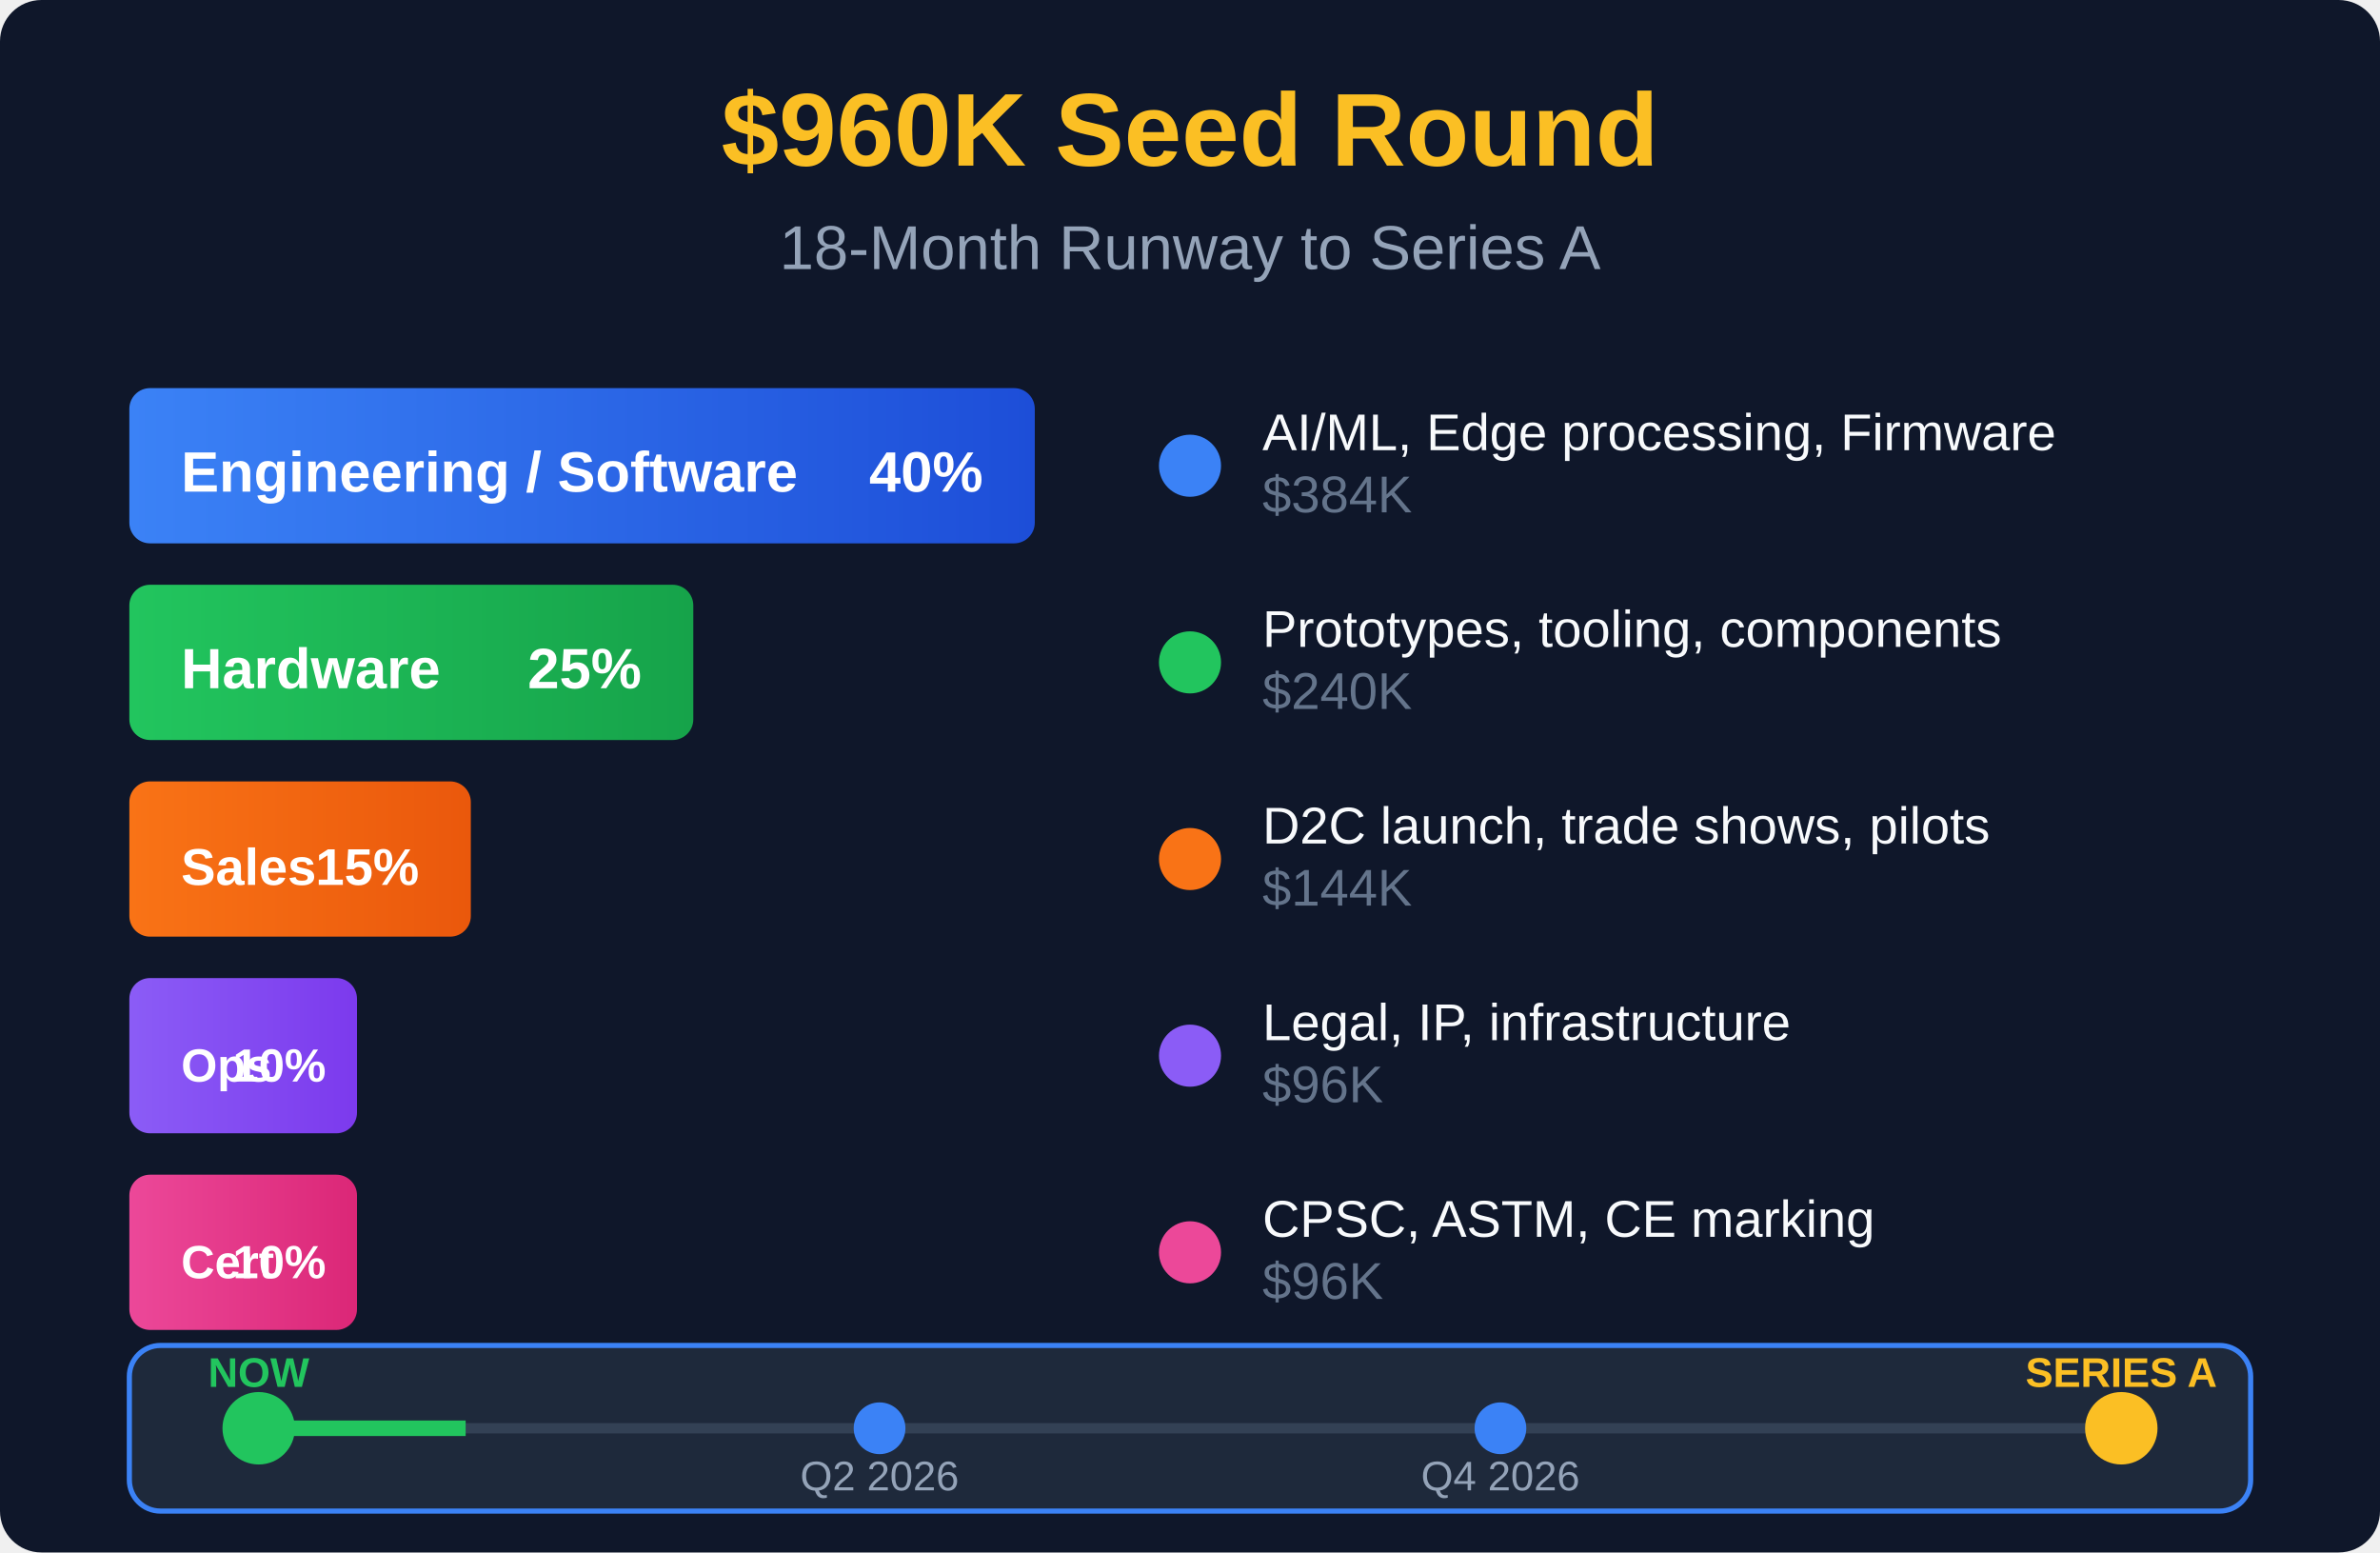
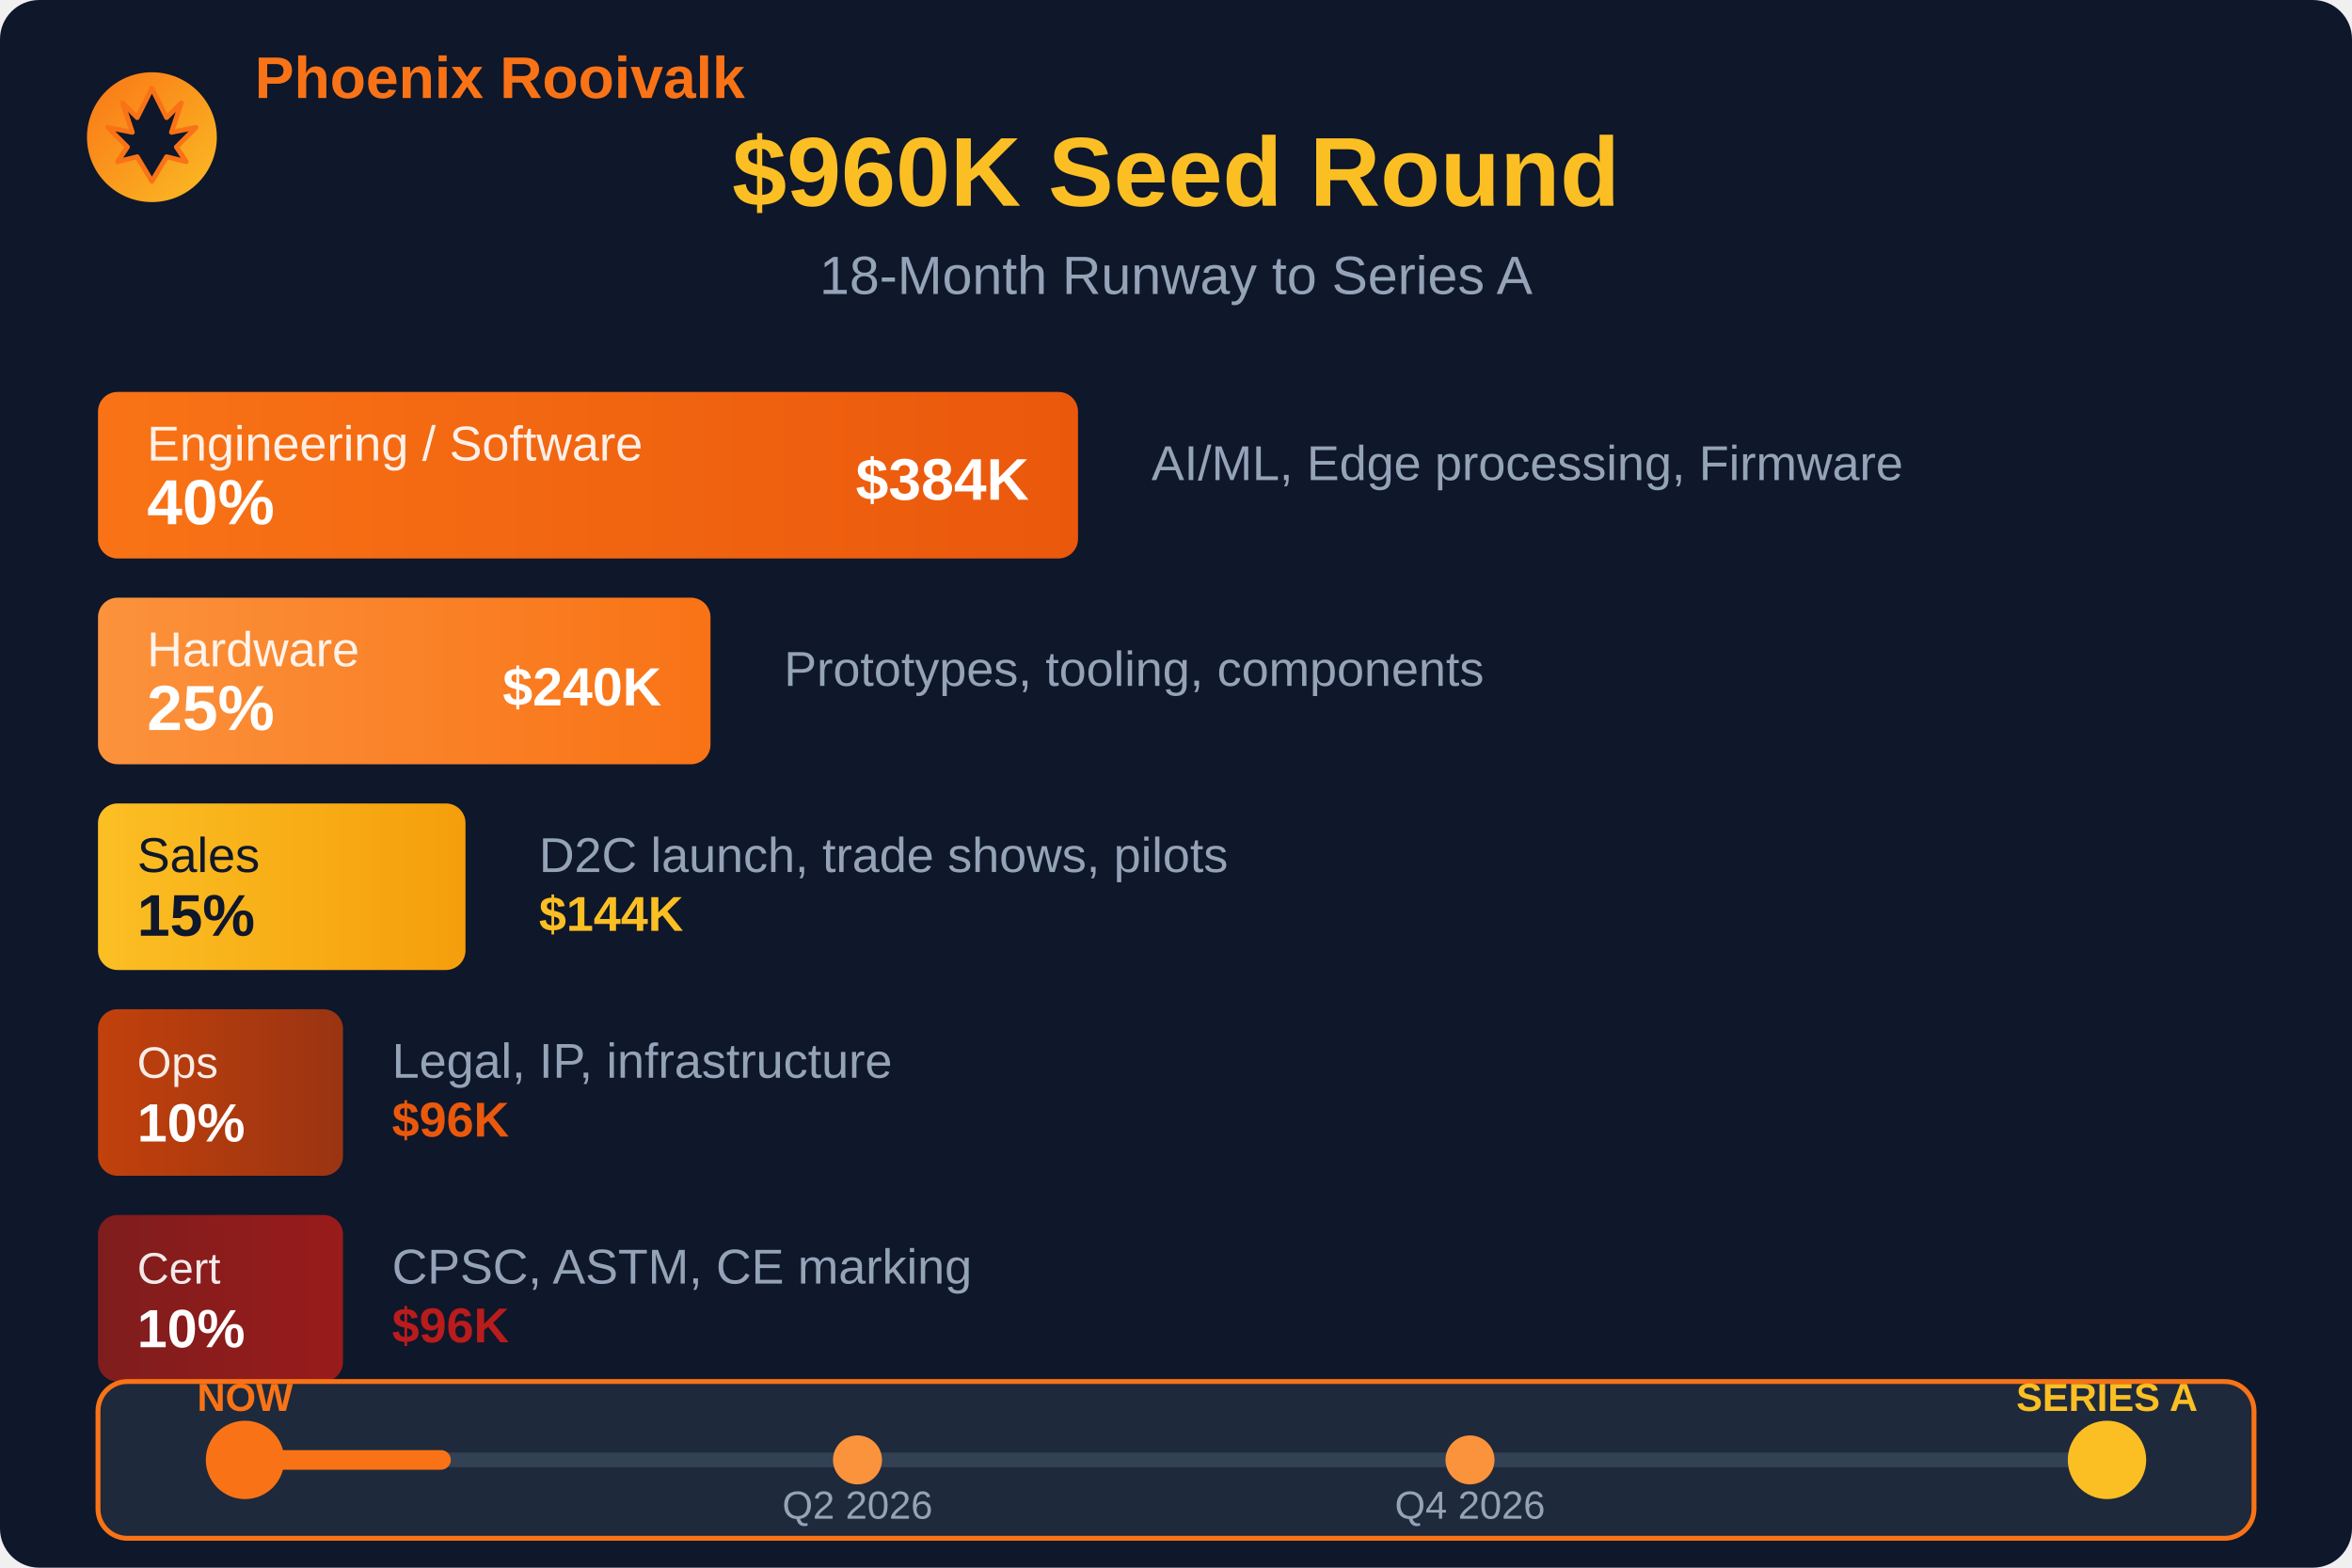
- <svg xmlns="http://www.w3.org/2000/svg" viewBox="0 0 460 300" width="460" height="300">
+ <svg xmlns="http://www.w3.org/2000/svg" viewBox="0 0 480 320" width="480" height="320">
  <defs>
    <linearGradient id="engGrad" x1="0%" y1="0%" x2="100%" y2="0%">
-       <stop offset="0%" style="stop-color:#3b82f6" />
-       <stop offset="100%" style="stop-color:#1d4ed8" />
-     </linearGradient>
-     <linearGradient id="hwGrad" x1="0%" y1="0%" x2="100%" y2="0%">
-       <stop offset="0%" style="stop-color:#22c55e" />
-       <stop offset="100%" style="stop-color:#16a34a" />
-     </linearGradient>
-     <linearGradient id="salesGrad" x1="0%" y1="0%" x2="100%" y2="0%">
      <stop offset="0%" style="stop-color:#f97316" />
      <stop offset="100%" style="stop-color:#ea580c" />
    </linearGradient>
+     <linearGradient id="hwGrad" x1="0%" y1="0%" x2="100%" y2="0%">
+       <stop offset="0%" style="stop-color:#fb923c" />
+       <stop offset="100%" style="stop-color:#f97316" />
+     </linearGradient>
+     <linearGradient id="salesGrad" x1="0%" y1="0%" x2="100%" y2="0%">
+       <stop offset="0%" style="stop-color:#fbbf24" />
+       <stop offset="100%" style="stop-color:#f59e0b" />
+     </linearGradient>
    <linearGradient id="opsGrad" x1="0%" y1="0%" x2="100%" y2="0%">
-       <stop offset="0%" style="stop-color:#8b5cf6" />
-       <stop offset="100%" style="stop-color:#7c3aed" />
+       <stop offset="0%" style="stop-color:#c2410c" />
+       <stop offset="100%" style="stop-color:#9a3412" />
    </linearGradient>
    <linearGradient id="certGrad" x1="0%" y1="0%" x2="100%" y2="0%">
-       <stop offset="0%" style="stop-color:#ec4899" />
-       <stop offset="100%" style="stop-color:#db2777" />
+       <stop offset="0%" style="stop-color:#7f1d1d" />
+       <stop offset="100%" style="stop-color:#991b1b" />
+     </linearGradient>
+     <linearGradient id="phoenixGrad" x1="0%" y1="0%" x2="100%" y2="100%">
+       <stop offset="0%" style="stop-color:#f97316" />
+       <stop offset="100%" style="stop-color:#fbbf24" />
    </linearGradient>
  </defs>
-   <rect width="460" height="300" fill="#0f172a" rx="8" />
-   <text x="230" y="32" font-family="Arial, sans-serif" font-size="20" font-weight="bold" fill="#fbbf24" text-anchor="middle">$960K Seed Round</text>
-   <text x="230" y="52" font-family="Arial, sans-serif" font-size="12" fill="#94a3b8" text-anchor="middle">18-Month Runway to Series A</text>
-   <g transform="translate(25, 75)">
-     <rect width="175" height="30" rx="4" fill="url(#engGrad)" />
-     <text x="10" y="20" font-family="Arial, sans-serif" font-size="11" font-weight="bold" fill="#fff">Engineering / Software</text>
-     <text x="165" y="20" font-family="Arial, sans-serif" font-size="11" font-weight="bold" fill="#fff" text-anchor="end">40%</text>
-     <rect y="38" width="109" height="30" rx="4" fill="url(#hwGrad)" />
-     <text x="10" y="58" font-family="Arial, sans-serif" font-size="11" font-weight="bold" fill="#fff">Hardware</text>
-     <text x="99" y="58" font-family="Arial, sans-serif" font-size="11" font-weight="bold" fill="#fff" text-anchor="end">25%</text>
-     <rect y="76" width="66" height="30" rx="4" fill="url(#salesGrad)" />
-     <text x="10" y="96" font-family="Arial, sans-serif" font-size="10" font-weight="bold" fill="#fff">Sales</text>
-     <text x="56" y="96" font-family="Arial, sans-serif" font-size="10" font-weight="bold" fill="#fff" text-anchor="end">15%</text>
-     <rect y="114" width="44" height="30" rx="4" fill="url(#opsGrad)" />
-     <text x="10" y="134" font-family="Arial, sans-serif" font-size="9" font-weight="bold" fill="#fff">Ops</text>
-     <text x="38" y="134" font-family="Arial, sans-serif" font-size="9" font-weight="bold" fill="#fff" text-anchor="end">10%</text>
-     <rect y="152" width="44" height="30" rx="4" fill="url(#certGrad)" />
-     <text x="10" y="172" font-family="Arial, sans-serif" font-size="9" font-weight="bold" fill="#fff">Cert</text>
-     <text x="38" y="172" font-family="Arial, sans-serif" font-size="9" font-weight="bold" fill="#fff" text-anchor="end">10%</text>
+   <rect width="480" height="320" fill="#0f172a" rx="8" />
+   <g transform="translate(15, 12)">
+     <circle cx="16" cy="16" r="14" fill="url(#phoenixGrad)" stroke="#0f172a" stroke-width="1.5" />
+     <path d="M16 6 L19 12 L22 9 L20 15 L25 14 L21 18 L23 21 L19 20 L16 25 L13 20 L9 21 L11 18 L7 14 L12 15 L10 9 L13 12 L16 6 Z" fill="#0f172a" stroke="#f97316" stroke-width="1" stroke-linejoin="round" />
+     <circle cx="16" cy="16" r="2" fill="#0f172a" />
  </g>
-   <g transform="translate(220, 75)">
-     <circle cx="10" cy="15" r="6" fill="#3b82f6" />
-     <text x="24" y="12" font-family="Arial, sans-serif" font-size="10" fill="#f8fafc">AI/ML, Edge processing, Firmware</text>
-     <text x="24" y="24" font-family="Arial, sans-serif" font-size="10" fill="#64748b">$384K</text>
-     <circle cx="10" cy="53" r="6" fill="#22c55e" />
-     <text x="24" y="50" font-family="Arial, sans-serif" font-size="10" fill="#f8fafc">Prototypes, tooling, components</text>
-     <text x="24" y="62" font-family="Arial, sans-serif" font-size="10" fill="#64748b">$240K</text>
-     <circle cx="10" cy="91" r="6" fill="#f97316" />
-     <text x="24" y="88" font-family="Arial, sans-serif" font-size="10" fill="#f8fafc">D2C launch, trade shows, pilots</text>
-     <text x="24" y="100" font-family="Arial, sans-serif" font-size="10" fill="#64748b">$144K</text>
-     <circle cx="10" cy="129" r="6" fill="#8b5cf6" />
-     <text x="24" y="126" font-family="Arial, sans-serif" font-size="10" fill="#f8fafc">Legal, IP, infrastructure</text>
-     <text x="24" y="138" font-family="Arial, sans-serif" font-size="10" fill="#64748b">$96K</text>
-     <circle cx="10" cy="167" r="6" fill="#ec4899" />
-     <text x="24" y="164" font-family="Arial, sans-serif" font-size="10" fill="#f8fafc">CPSC, ASTM, CE marking</text>
-     <text x="24" y="176" font-family="Arial, sans-serif" font-size="10" fill="#64748b">$96K</text>
+   <text x="52" y="20" font-family="Arial, sans-serif" font-size="12" font-weight="bold" fill="#f97316">Phoenix Rooivalk</text>
+   <text x="240" y="42" font-family="Arial, sans-serif" font-size="20" font-weight="bold" fill="#fbbf24" text-anchor="middle">$960K Seed Round</text>
+   <text x="240" y="60" font-family="Arial, sans-serif" font-size="11" fill="#94a3b8" text-anchor="middle">18-Month Runway to Series A</text>
+   <g transform="translate(20, 80)">
+     <g transform="translate(0, 0)">
+       <rect width="200" height="34" rx="4" fill="url(#engGrad)" />
+       <text x="10" y="14" font-family="Arial, sans-serif" font-size="10" fill="rgba(255,255,255,0.9)">Engineering / Software</text>
+       <text x="10" y="27" font-family="Arial, sans-serif" font-size="13" font-weight="bold" fill="#fff">40%</text>
+       <text x="190" y="22" font-family="Arial, sans-serif" font-size="12" font-weight="bold" fill="#fff" text-anchor="end">$384K</text>
+     </g>
+     <text x="215" y="18" font-family="Arial, sans-serif" font-size="10" fill="#94a3b8">AI/ML, Edge processing, Firmware</text>
+     <g transform="translate(0, 42)">
+       <rect width="125" height="34" rx="4" fill="url(#hwGrad)" />
+       <text x="10" y="14" font-family="Arial, sans-serif" font-size="10" fill="rgba(255,255,255,0.9)">Hardware</text>
+       <text x="10" y="27" font-family="Arial, sans-serif" font-size="13" font-weight="bold" fill="#fff">25%</text>
+       <text x="115" y="22" font-family="Arial, sans-serif" font-size="11" font-weight="bold" fill="#fff" text-anchor="end">$240K</text>
+     </g>
+     <text x="140" y="60" font-family="Arial, sans-serif" font-size="10" fill="#94a3b8">Prototypes, tooling, components</text>
+     <g transform="translate(0, 84)">
+       <rect width="75" height="34" rx="4" fill="url(#salesGrad)" />
+       <text x="8" y="14" font-family="Arial, sans-serif" font-size="10" fill="#0f172a">Sales</text>
+       <text x="8" y="27" font-family="Arial, sans-serif" font-size="12" font-weight="bold" fill="#0f172a">15%</text>
+     </g>
+     <text x="90" y="98" font-family="Arial, sans-serif" font-size="10" fill="#94a3b8">D2C launch, trade shows, pilots</text>
+     <text x="90" y="110" font-family="Arial, sans-serif" font-size="10" font-weight="bold" fill="#fbbf24">$144K</text>
+     <g transform="translate(0, 126)">
+       <rect width="50" height="34" rx="4" fill="url(#opsGrad)" />
+       <text x="8" y="14" font-family="Arial, sans-serif" font-size="9" fill="rgba(255,255,255,0.9)">Ops</text>
+       <text x="8" y="27" font-family="Arial, sans-serif" font-size="11" font-weight="bold" fill="#fff">10%</text>
+     </g>
+     <text x="60" y="140" font-family="Arial, sans-serif" font-size="10" fill="#94a3b8">Legal, IP, infrastructure</text>
+     <text x="60" y="152" font-family="Arial, sans-serif" font-size="10" font-weight="bold" fill="#ea580c">$96K</text>
+     <g transform="translate(0, 168)">
+       <rect width="50" height="34" rx="4" fill="url(#certGrad)" />
+       <text x="8" y="14" font-family="Arial, sans-serif" font-size="9" fill="rgba(255,255,255,0.9)">Cert</text>
+       <text x="8" y="27" font-family="Arial, sans-serif" font-size="11" font-weight="bold" fill="#fff">10%</text>
+     </g>
+     <text x="60" y="182" font-family="Arial, sans-serif" font-size="10" fill="#94a3b8">CPSC, ASTM, CE marking</text>
+     <text x="60" y="194" font-family="Arial, sans-serif" font-size="10" font-weight="bold" fill="#b91c1c">$96K</text>
  </g>
-   <g transform="translate(25, 260)">
-     <rect width="410" height="32" rx="6" fill="#1e293b" stroke="#3b82f6" stroke-width="1" />
-     <line x1="25" y1="16" x2="385" y2="16" stroke="#334155" stroke-width="2" />
-     <line x1="25" y1="16" x2="65" y2="16" stroke="#22c55e" stroke-width="3" />
-     <circle cx="25" cy="16" r="7" fill="#22c55e" />
-     <text x="25" y="8" font-family="Arial, sans-serif" font-size="8" fill="#22c55e" text-anchor="middle" font-weight="bold">NOW</text>
-     <circle cx="145" cy="16" r="5" fill="#3b82f6" />
-     <text x="145" y="28" font-family="Arial, sans-serif" font-size="8" fill="#94a3b8" text-anchor="middle">Q2 2026</text>
-     <circle cx="265" cy="16" r="5" fill="#3b82f6" />
-     <text x="265" y="28" font-family="Arial, sans-serif" font-size="8" fill="#94a3b8" text-anchor="middle">Q4 2026</text>
-     <circle cx="385" cy="16" r="7" fill="#fbbf24" />
-     <text x="385" y="8" font-family="Arial, sans-serif" font-size="8" fill="#fbbf24" text-anchor="middle" font-weight="bold">SERIES A</text>
+   <g transform="translate(20, 282)">
+     <rect width="440" height="32" rx="6" fill="#1e293b" stroke="#f97316" stroke-width="1" />
+     <line x1="30" y1="16" x2="410" y2="16" stroke="#334155" stroke-width="3" stroke-linecap="round" />
+     <line x1="30" y1="16" x2="70" y2="16" stroke="#f97316" stroke-width="4" stroke-linecap="round" />
+     <circle cx="30" cy="16" r="8" fill="#f97316" />
+     <text x="30" y="6" font-family="Arial, sans-serif" font-size="8" fill="#f97316" text-anchor="middle" font-weight="bold">NOW</text>
+     <circle cx="155" cy="16" r="5" fill="#fb923c" />
+     <text x="155" y="28" font-family="Arial, sans-serif" font-size="8" fill="#94a3b8" text-anchor="middle">Q2 2026</text>
+     <circle cx="280" cy="16" r="5" fill="#fb923c" />
+     <text x="280" y="28" font-family="Arial, sans-serif" font-size="8" fill="#94a3b8" text-anchor="middle">Q4 2026</text>
+     <circle cx="410" cy="16" r="8" fill="#fbbf24" />
+     <text x="410" y="6" font-family="Arial, sans-serif" font-size="8" fill="#fbbf24" text-anchor="middle" font-weight="bold">SERIES A</text>
  </g>
</svg>
